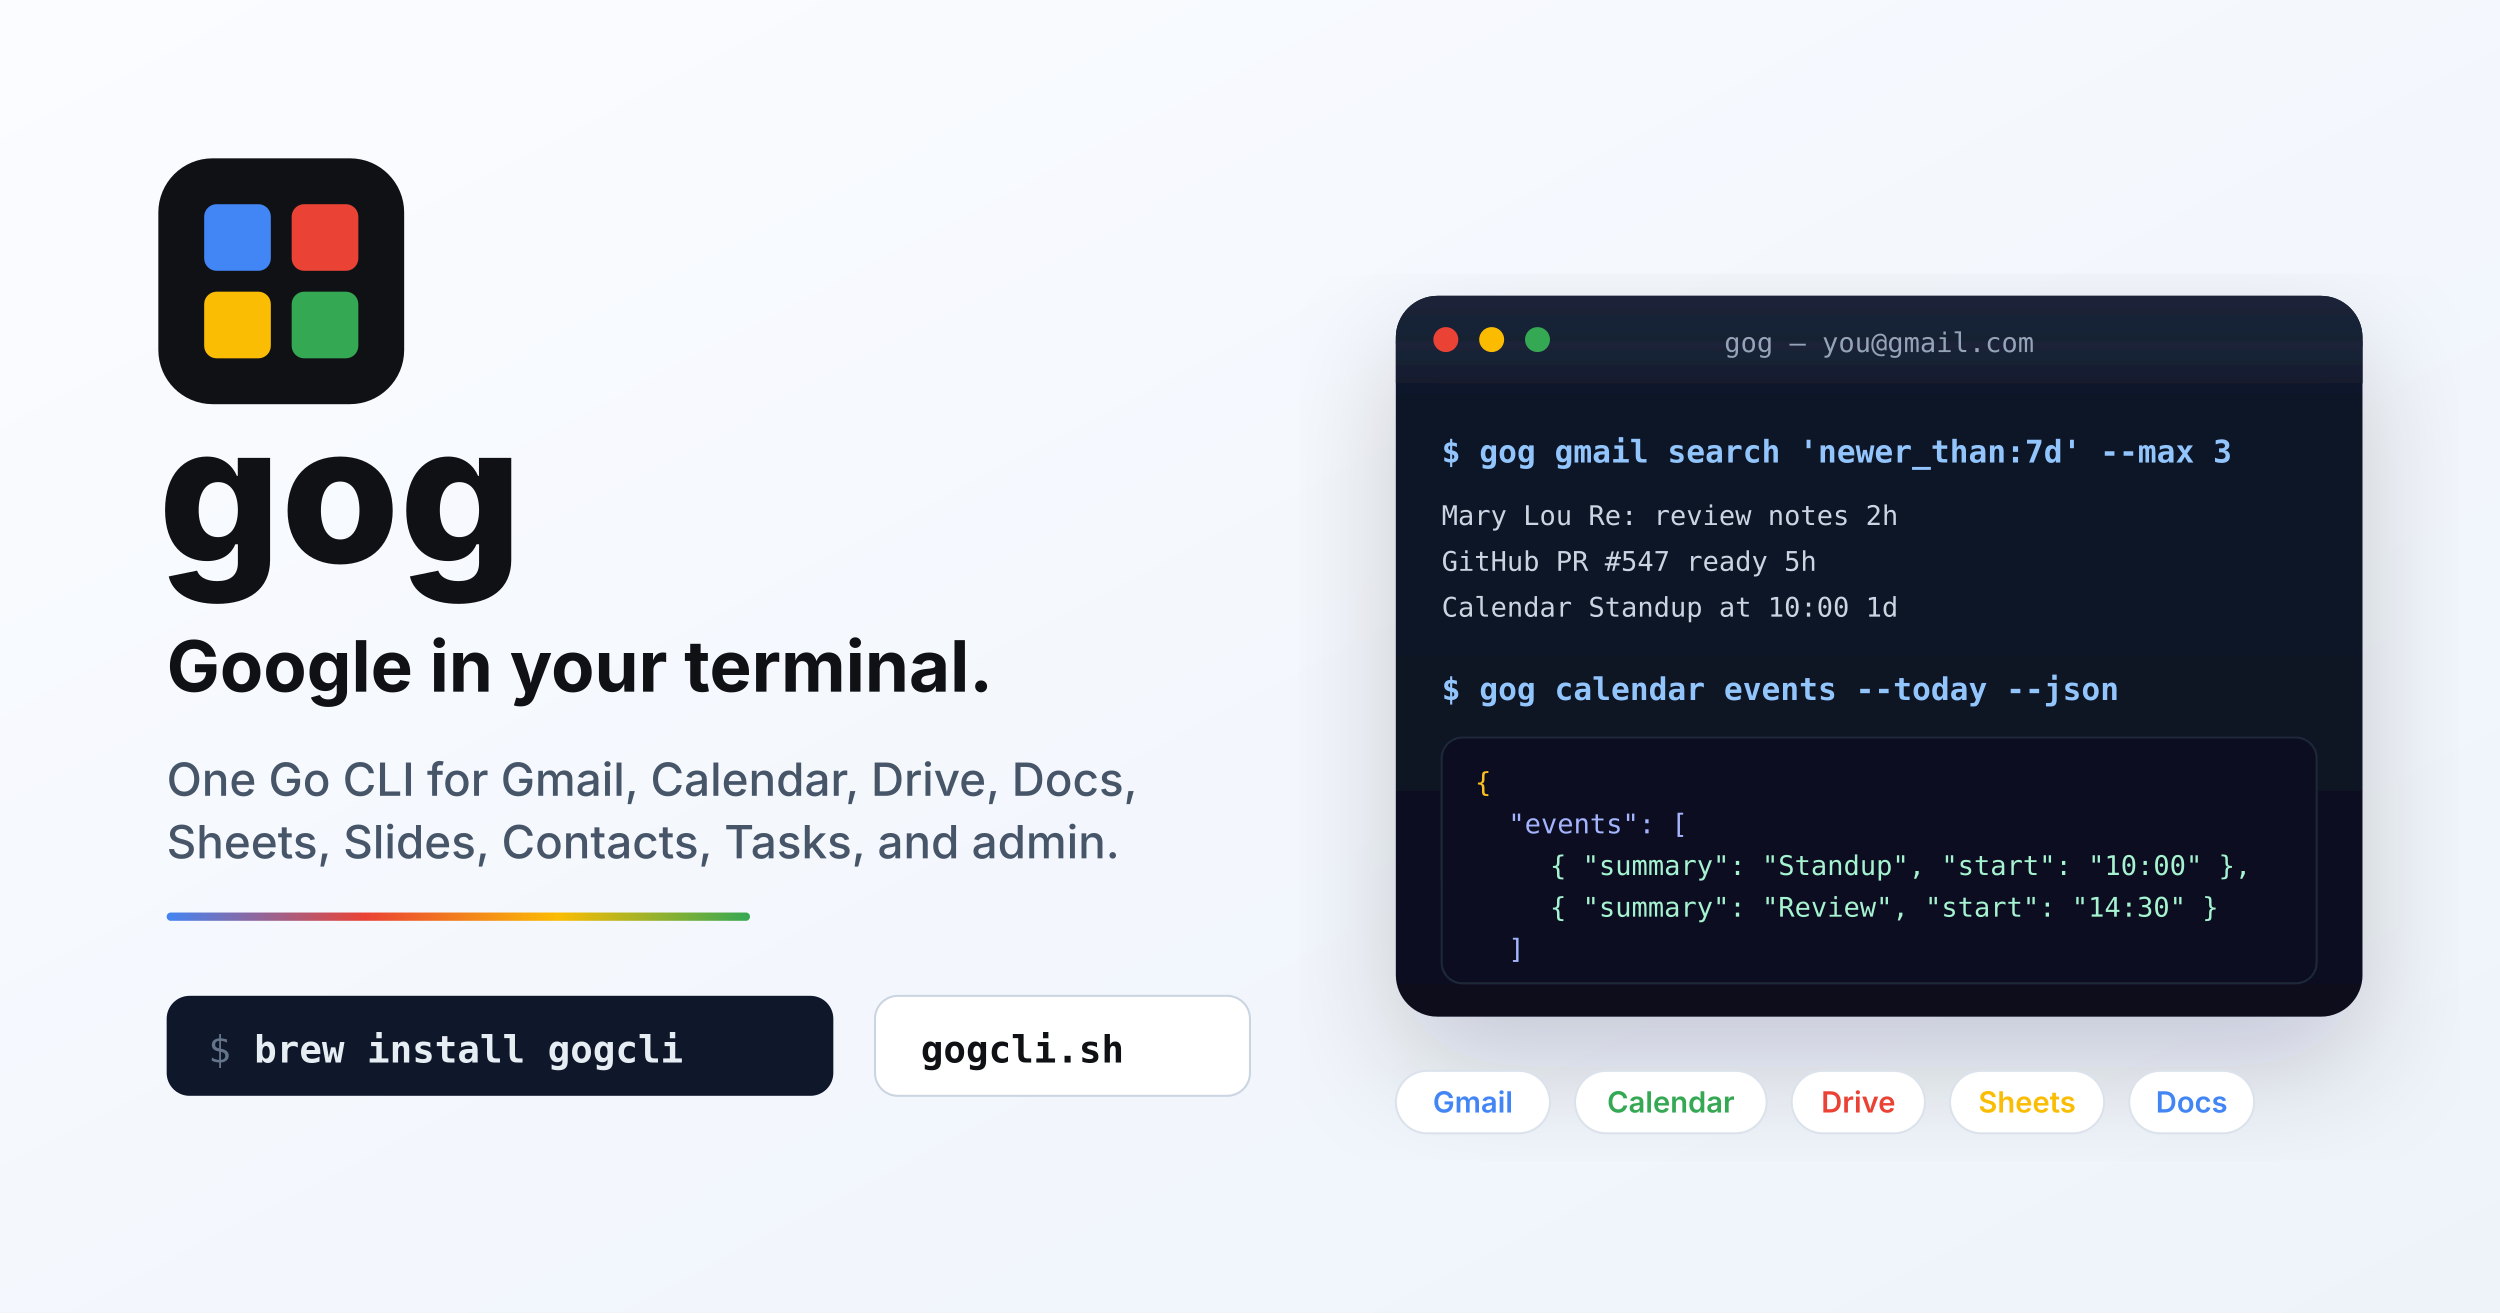
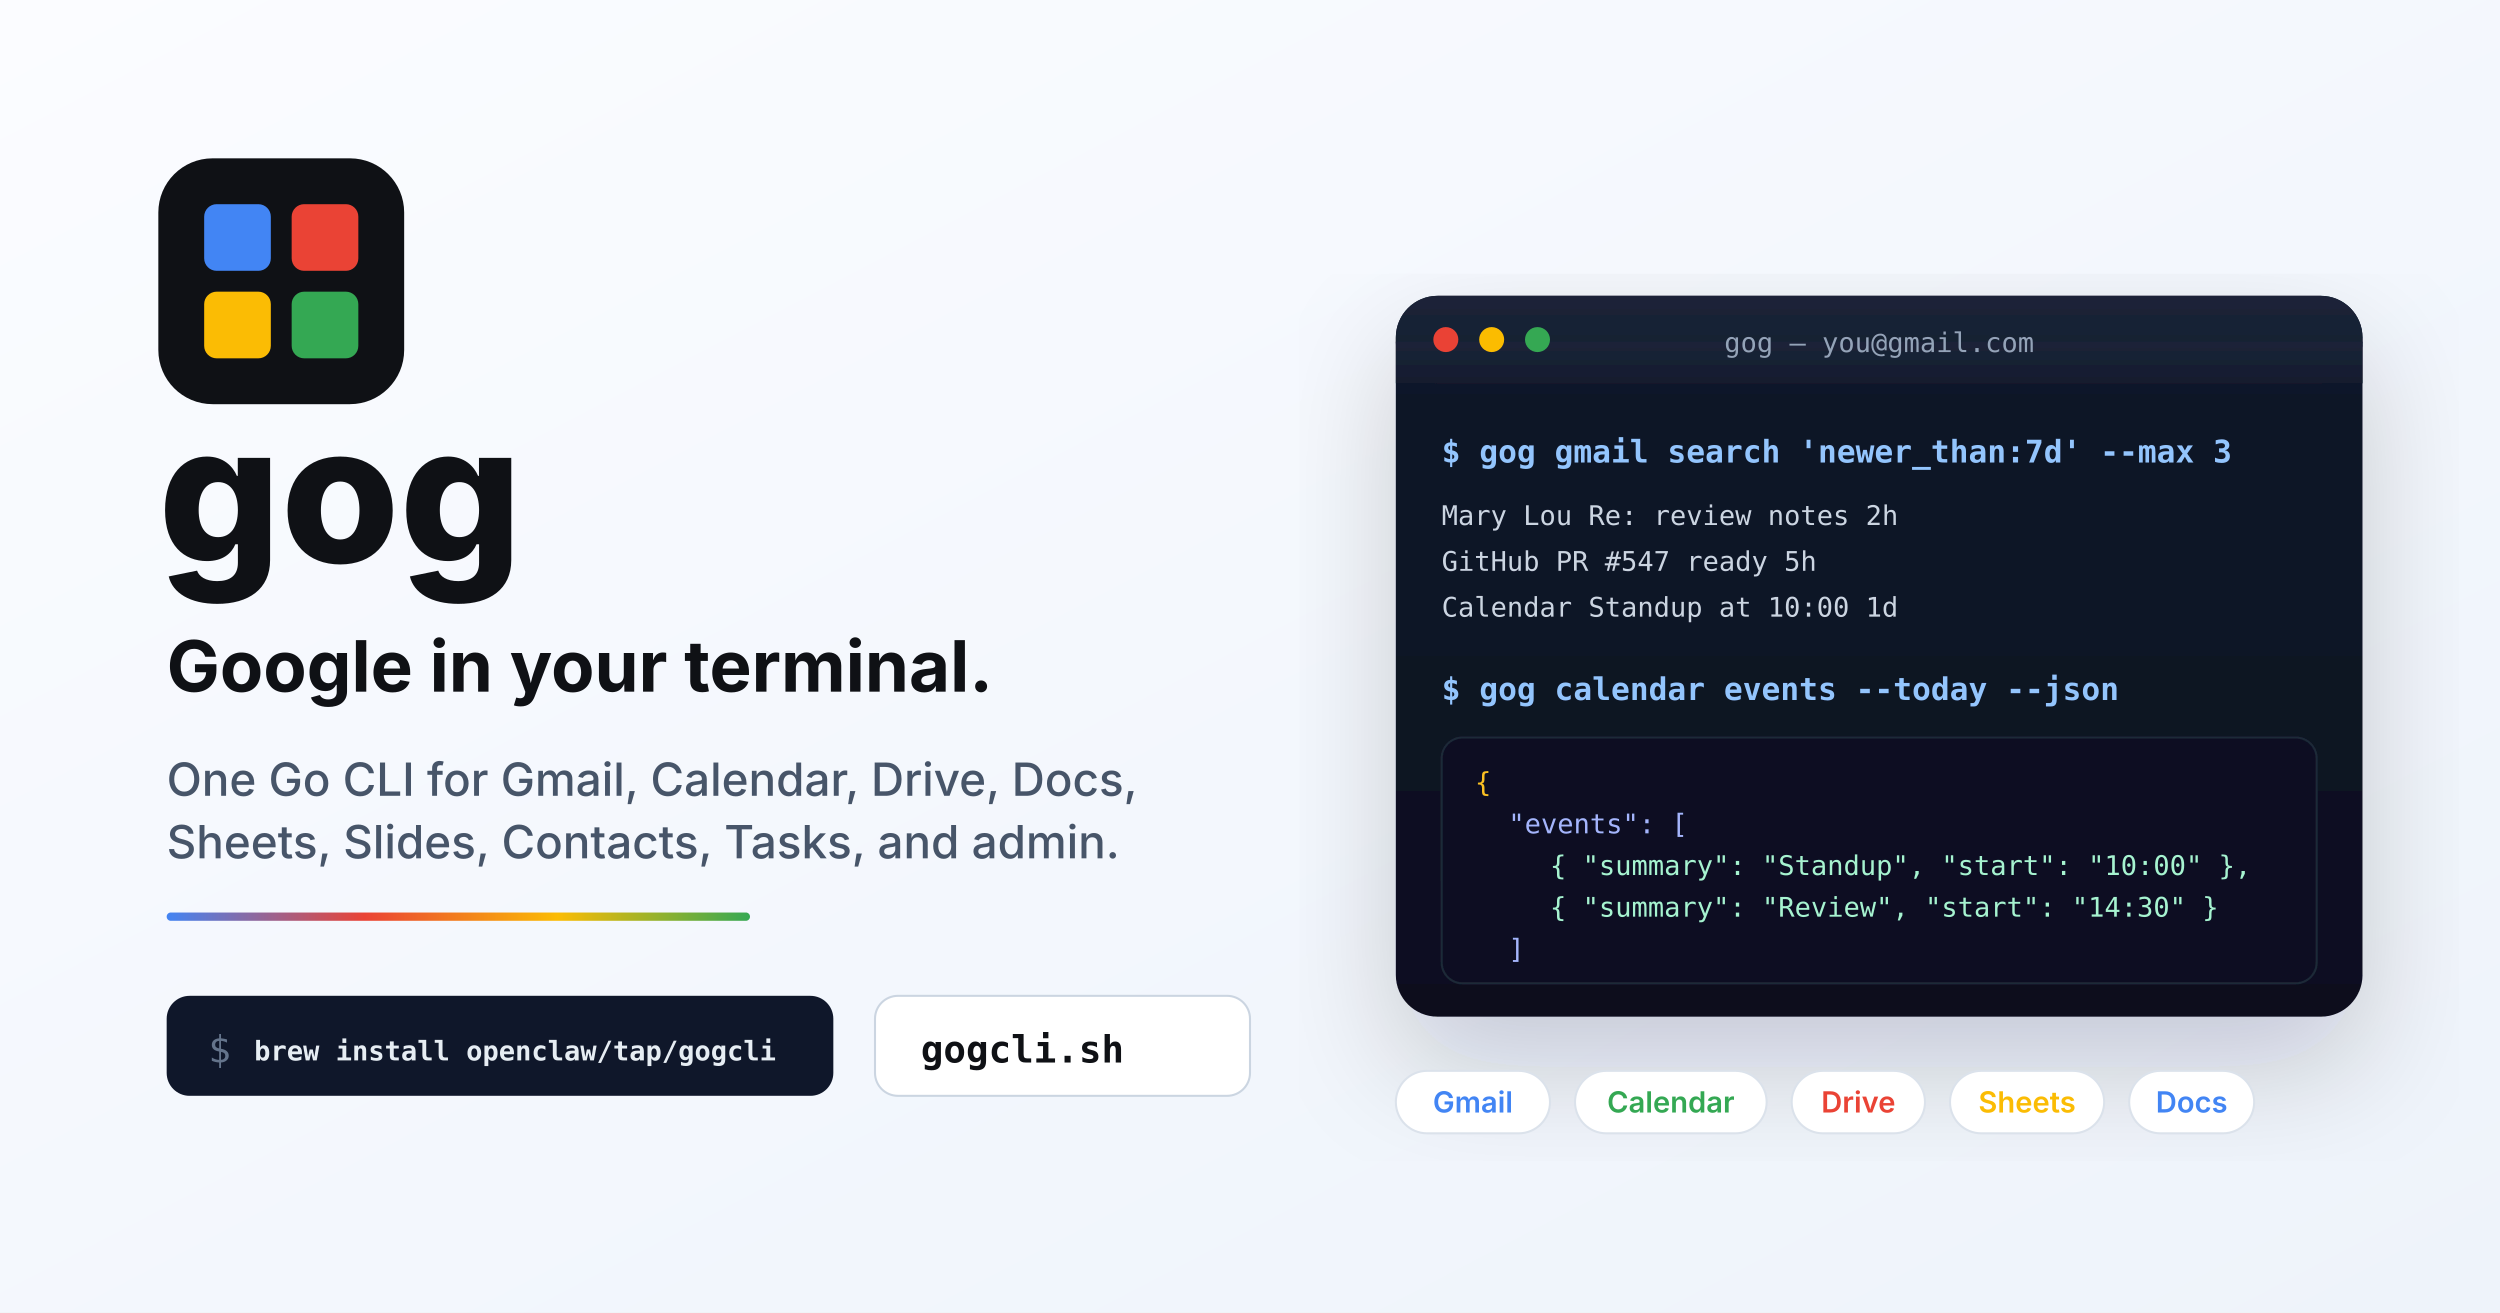
<svg xmlns="http://www.w3.org/2000/svg" width="1200" height="630" viewBox="0 0 1200 630" role="img" aria-labelledby="title desc">
  <defs>
    <linearGradient id="bg" x1="0" y1="0" x2="1" y2="1">
      <stop offset="0" stop-color="#fbfcff" />
      <stop offset="0.55" stop-color="#f3f7fd" />
      <stop offset="1" stop-color="#eef3fa" />
    </linearGradient>
    <linearGradient id="panel" x1="0" y1="0" x2="0" y2="1">
      <stop offset="0" stop-color="#0f172a" />
      <stop offset="1" stop-color="#0a0f1f" />
    </linearGradient>
    <linearGradient id="panelBar" x1="0" y1="0" x2="0" y2="1">
      <stop offset="0" stop-color="#1b2438" />
      <stop offset="1" stop-color="#141c2e" />
    </linearGradient>
    <linearGradient id="googleSweep" x1="0" y1="0" x2="1" y2="0">
      <stop offset="0" stop-color="#4285f4" />
      <stop offset="0.34" stop-color="#ea4335" />
      <stop offset="0.67" stop-color="#fbbc04" />
      <stop offset="1" stop-color="#34a853" />
    </linearGradient>
    <filter id="shadow" x="-10%" y="-10%" width="120%" height="130%">
      <feDropShadow dx="0" dy="24" stdDeviation="28" flood-color="#0b1430" flood-opacity="0.18" />
    </filter>
  </defs>
  <rect width="1200" height="630" fill="url(#bg)" />
  <g transform="translate(76 76)">
    <rect x="0" y="0" width="118" height="118" rx="26" fill="#0f1115" />
    <rect x="22" y="22" width="32" height="32" rx="6" fill="#4285f4" />
    <rect x="64" y="22" width="32" height="32" rx="6" fill="#ea4335" />
    <rect x="22" y="64" width="32" height="32" rx="6" fill="#fbbc04" />
    <rect x="64" y="64" width="32" height="32" rx="6" fill="#34a853" />
  </g>
  <text x="76" y="270" fill="#0f1115" font-family="Inter, -apple-system, BlinkMacSystemFont, Segoe UI, sans-serif" font-size="92" font-weight="800" letter-spacing="0">gog</text>
  <text x="80" y="332" fill="#0f1115" font-family="Inter, -apple-system, BlinkMacSystemFont, Segoe UI, sans-serif" font-size="34" font-weight="700" letter-spacing="0">Google in your terminal.</text>
  <text x="80" y="382" fill="#475569" font-family="Inter, -apple-system, BlinkMacSystemFont, Segoe UI, sans-serif" font-size="22" font-weight="500" letter-spacing="0">One Go CLI for Gmail, Calendar, Drive, Docs,</text>
  <text x="80" y="412" fill="#475569" font-family="Inter, -apple-system, BlinkMacSystemFont, Segoe UI, sans-serif" font-size="22" font-weight="500" letter-spacing="0">Sheets, Slides, Contacts, Tasks, and admin.</text>
  <rect x="80" y="438" width="280" height="4" rx="2" fill="url(#googleSweep)" />
  <g transform="translate(80 478)">
    <rect x="0" y="0" width="320" height="48" rx="11" fill="#0f172a" />
    <text x="20" y="32" fill="#64748b" font-family="JetBrains Mono, SFMono-Regular, Menlo, monospace" font-size="18" font-weight="500">$</text>
-     <text x="42" y="32" fill="#e6edf3" font-family="JetBrains Mono, SFMono-Regular, Menlo, monospace" font-size="18" font-weight="600">brew install gogcli</text>
+     <text x="42" y="31" fill="#e6edf3" font-family="JetBrains Mono, SFMono-Regular, Menlo, monospace" font-size="13" font-weight="600">brew install openclaw/tap/gogcli</text>
    <rect x="340" y="0" width="180" height="48" rx="11" fill="#ffffff" stroke="#cbd5e1" />
    <text x="362" y="32" fill="#0f1115" font-family="JetBrains Mono, SFMono-Regular, Menlo, monospace" font-size="18" font-weight="600">gogcli.sh</text>
  </g>
  <g transform="translate(670 142)" filter="url(#shadow)">
    <rect x="0" y="0" width="464" height="346" rx="20" fill="url(#panel)" />
    <rect x="0" y="0" width="464" height="42" rx="20" fill="url(#panelBar)" />
    <rect x="0" y="22" width="464" height="20" fill="url(#panelBar)" />
    <circle cx="24" cy="21" r="6" fill="#ea4335" />
    <circle cx="46" cy="21" r="6" fill="#fbbc04" />
    <circle cx="68" cy="21" r="6" fill="#34a853" />
    <text x="232" y="27" fill="#94a3b8" font-family="JetBrains Mono, SFMono-Regular, Menlo, monospace" font-size="13" font-weight="500" text-anchor="middle">gog — you@gmail.com</text>
    <text x="22" y="80" fill="#93c5fd" font-family="JetBrains Mono, SFMono-Regular, Menlo, monospace" font-size="15" font-weight="600">$ gog gmail search 'newer_than:7d' --max 3</text>
    <text x="22" y="110" fill="#cbd5e1" font-family="JetBrains Mono, SFMono-Regular, Menlo, monospace" font-size="13">Mary Lou      Re: review notes      2h</text>
    <text x="22" y="132" fill="#cbd5e1" font-family="JetBrains Mono, SFMono-Regular, Menlo, monospace" font-size="13">GitHub        PR #547 ready          5h</text>
    <text x="22" y="154" fill="#cbd5e1" font-family="JetBrains Mono, SFMono-Regular, Menlo, monospace" font-size="13">Calendar      Standup at 10:00       1d</text>
    <text x="22" y="194" fill="#93c5fd" font-family="JetBrains Mono, SFMono-Regular, Menlo, monospace" font-size="15" font-weight="600">$ gog calendar events --today --json</text>
    <rect x="22" y="212" width="420" height="118" rx="10" fill="#0a1024" stroke="#1f2937" />
    <text x="38" y="238" fill="#fbbf24" font-family="JetBrains Mono, SFMono-Regular, Menlo, monospace" font-size="13">{</text>
    <text x="54" y="258" fill="#a5b4fc" font-family="JetBrains Mono, SFMono-Regular, Menlo, monospace" font-size="13">"events": [</text>
    <text x="74" y="278" fill="#a7f3d0" font-family="JetBrains Mono, SFMono-Regular, Menlo, monospace" font-size="13">{ "summary": "Standup", "start": "10:00" },</text>
    <text x="74" y="298" fill="#a7f3d0" font-family="JetBrains Mono, SFMono-Regular, Menlo, monospace" font-size="13">{ "summary": "Review",  "start": "14:30" }</text>
    <text x="54" y="318" fill="#a5b4fc" font-family="JetBrains Mono, SFMono-Regular, Menlo, monospace" font-size="13">]</text>
  </g>
  <g transform="translate(670 514)" font-family="Inter, -apple-system, BlinkMacSystemFont, Segoe UI, sans-serif" font-size="14" font-weight="600">
    <g>
      <rect x="0" y="0" width="74" height="30" rx="15" fill="#ffffff" stroke="#dbe2eb" />
      <text x="37" y="20" fill="#4285f4" text-anchor="middle">Gmail</text>
    </g>
    <g transform="translate(86 0)">
      <rect x="0" y="0" width="92" height="30" rx="15" fill="#ffffff" stroke="#dbe2eb" />
      <text x="46" y="20" fill="#34a853" text-anchor="middle">Calendar</text>
    </g>
    <g transform="translate(190 0)">
      <rect x="0" y="0" width="64" height="30" rx="15" fill="#ffffff" stroke="#dbe2eb" />
      <text x="32" y="20" fill="#ea4335" text-anchor="middle">Drive</text>
    </g>
    <g transform="translate(266 0)">
      <rect x="0" y="0" width="74" height="30" rx="15" fill="#ffffff" stroke="#dbe2eb" />
      <text x="37" y="20" fill="#fbbc04" text-anchor="middle">Sheets</text>
    </g>
    <g transform="translate(352 0)">
      <rect x="0" y="0" width="60" height="30" rx="15" fill="#ffffff" stroke="#dbe2eb" />
      <text x="30" y="20" fill="#4285f4" text-anchor="middle">Docs</text>
    </g>
  </g>
</svg>
